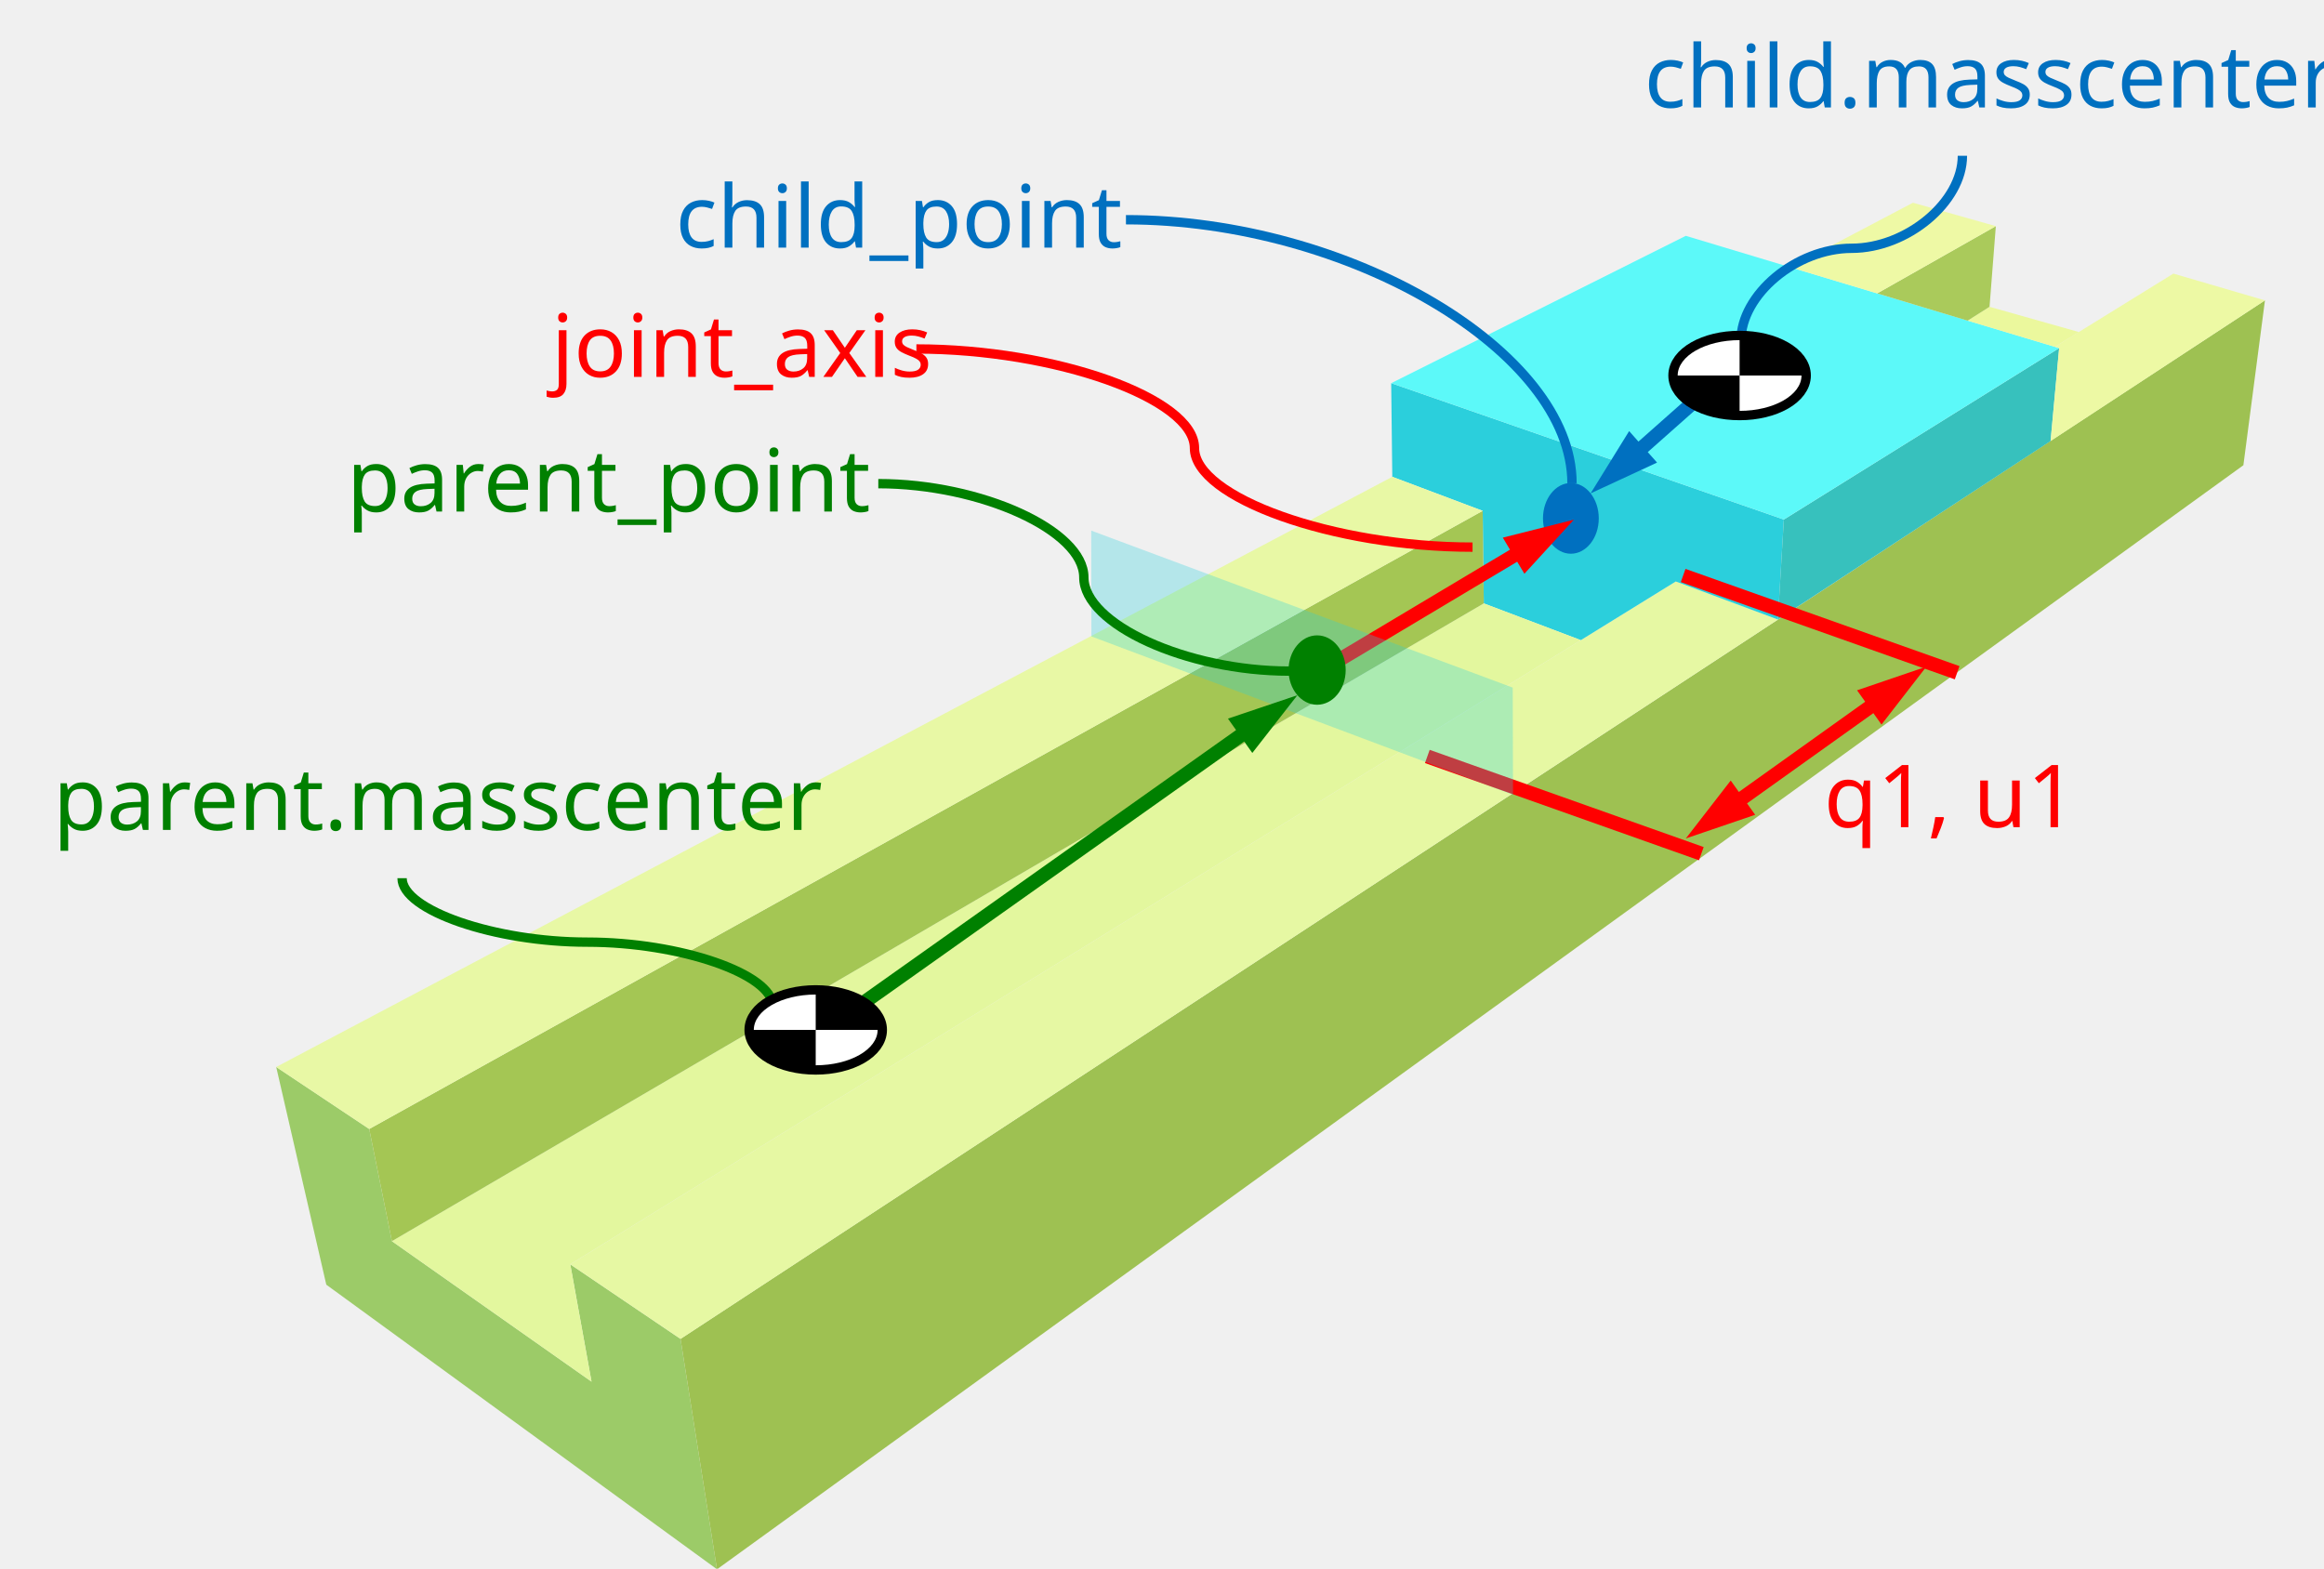
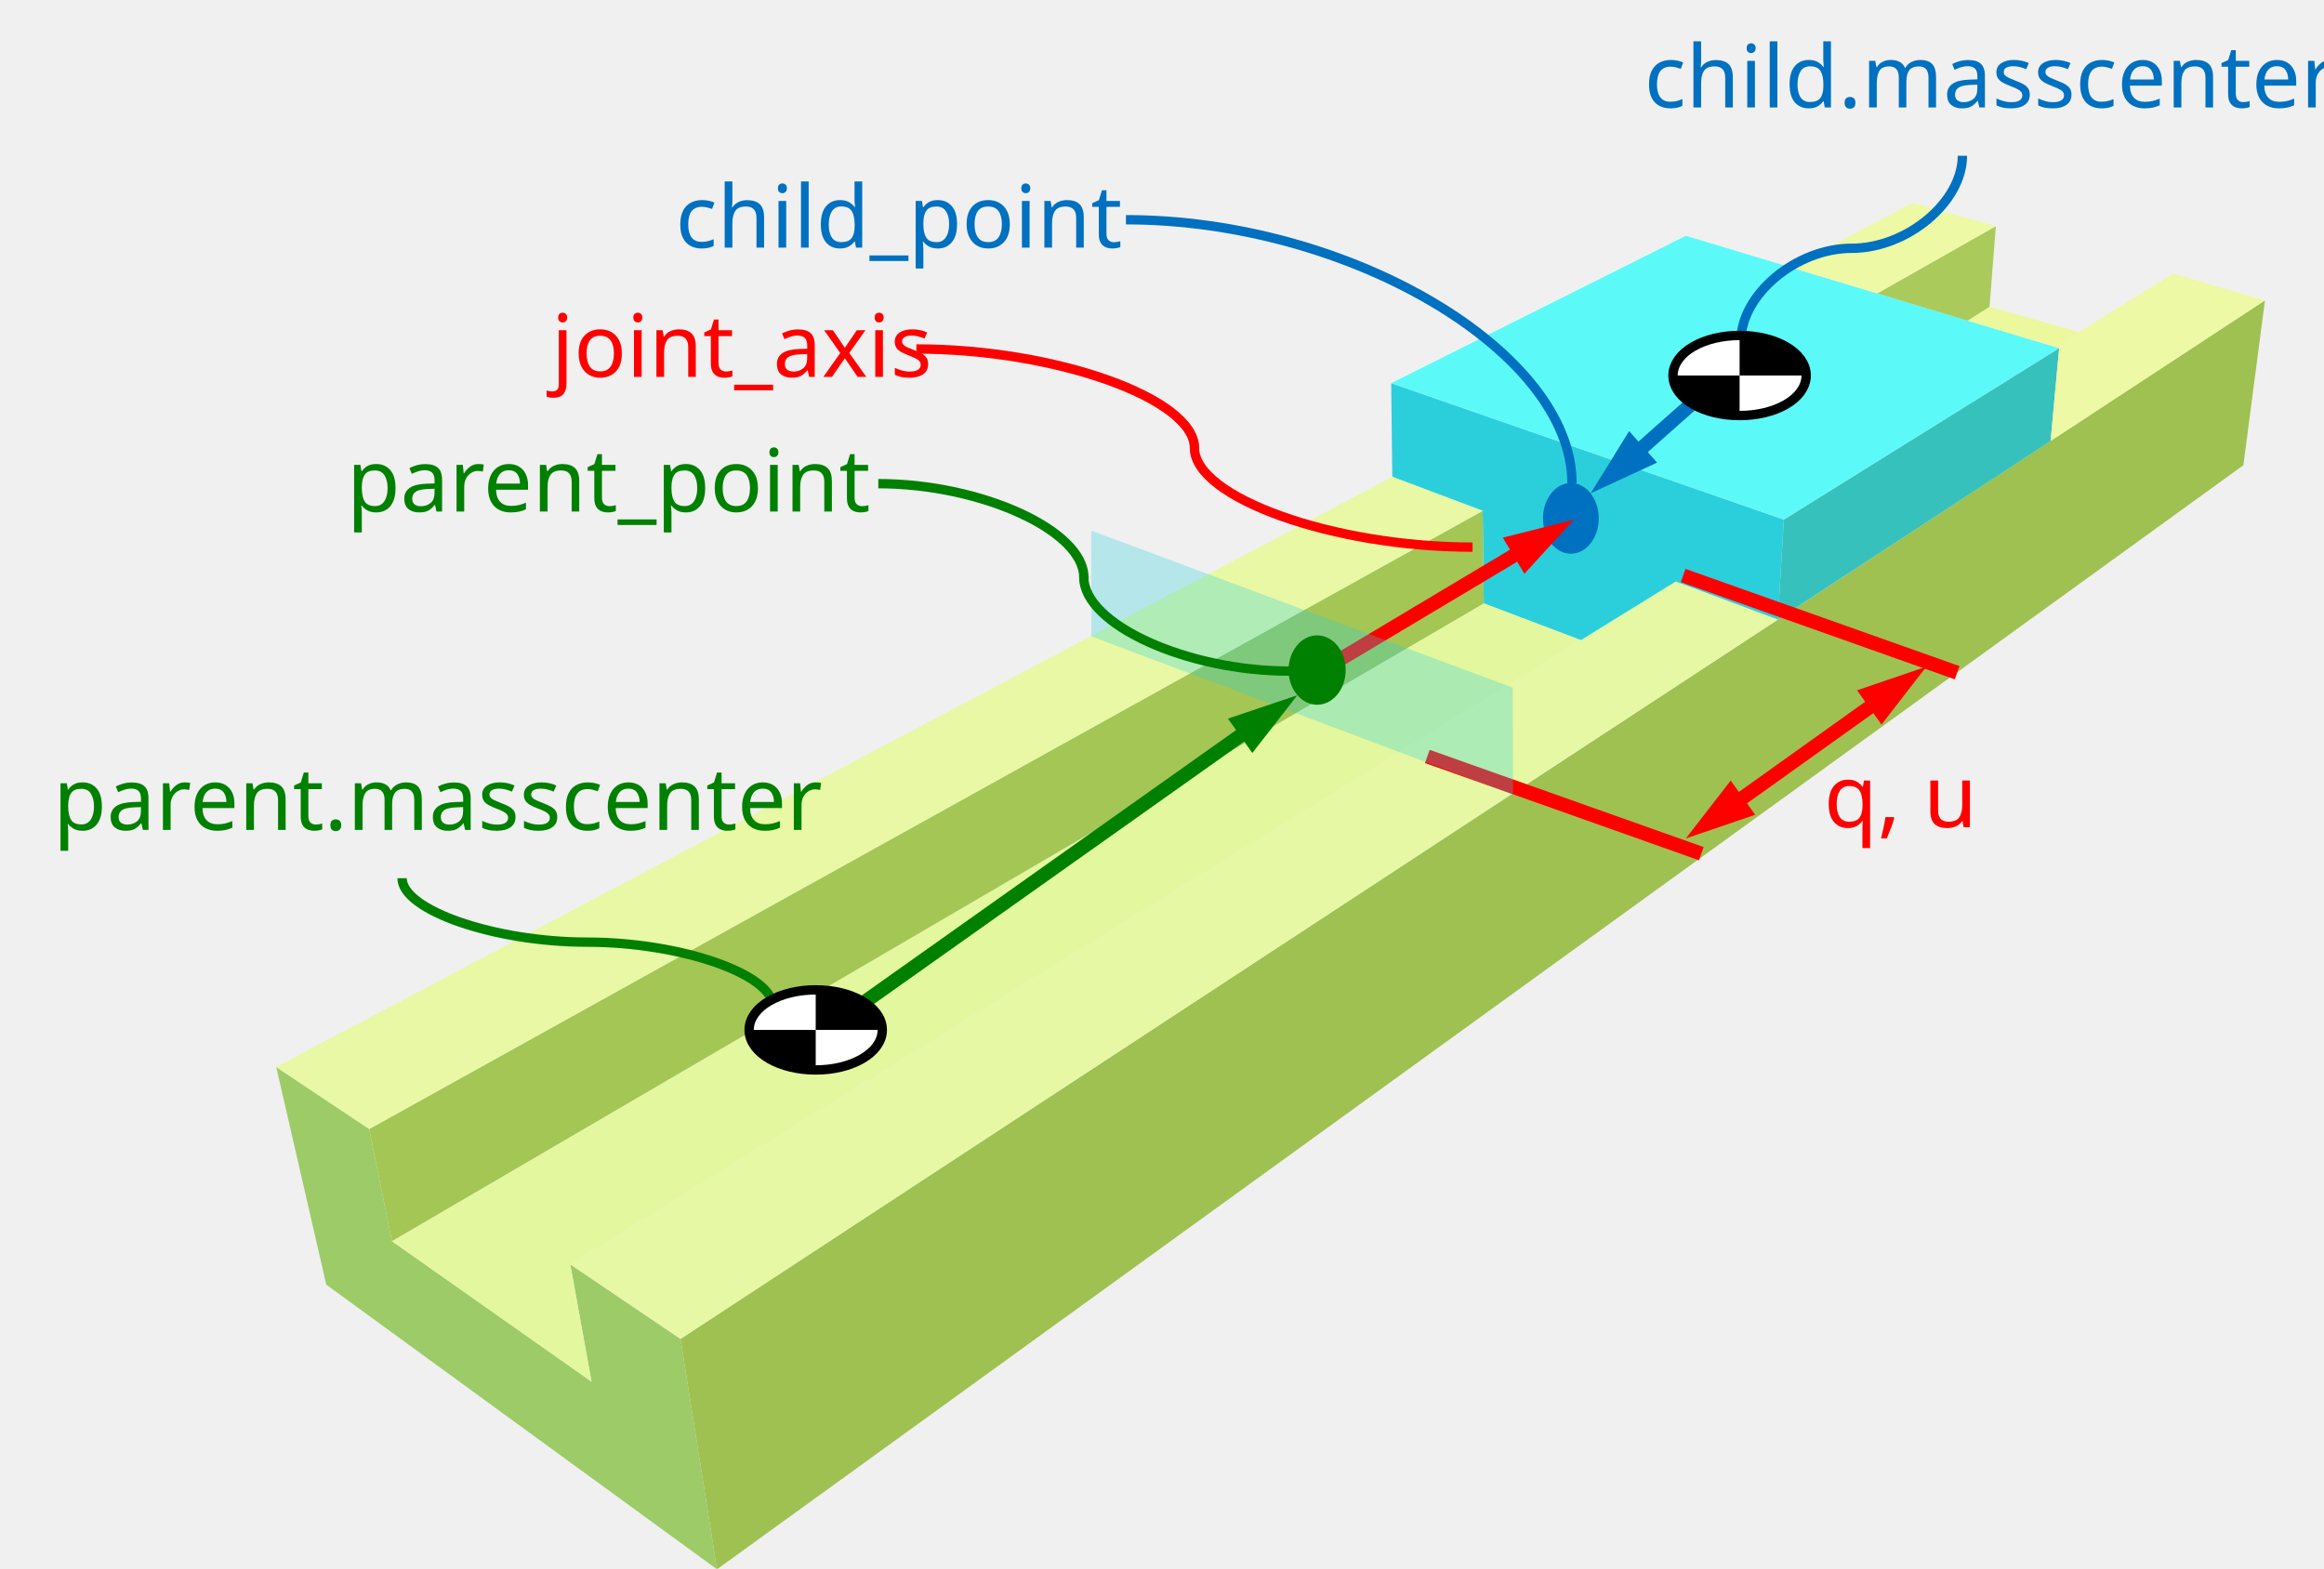
<svg xmlns="http://www.w3.org/2000/svg" width="1708" height="1153" xml:space="preserve" overflow="hidden">
  <defs>
    <clipPath id="clip0">
      <rect x="1107" y="762" width="1708" height="1153" />
    </clipPath>
    <clipPath id="clip1">
      <rect x="1310" y="910" width="1462" height="1006" />
    </clipPath>
    <clipPath id="clip2">
      <rect x="1310" y="910" width="1462" height="1006" />
    </clipPath>
    <clipPath id="clip3">
      <rect x="1310" y="910" width="1462" height="1006" />
    </clipPath>
    <clipPath id="clip4">
      <rect x="1908" y="1151" width="311" height="196" />
    </clipPath>
    <clipPath id="clip5">
      <rect x="1908" y="1151" width="311" height="196" />
    </clipPath>
    <clipPath id="clip6">
      <rect x="1908" y="1151" width="311" height="196" />
    </clipPath>
  </defs>
  <g clip-path="url(#clip0)" transform="translate(-1107 -762)">
    <g clip-path="url(#clip1)">
      <g clip-path="url(#clip2)">
        <g clip-path="url(#clip3)">
          <path d="M-668.497 885.624-381.351 1094.81-408.157 925.473-489.19 870.657-473.56 956.899-620.275 853.639-636.946 771.195-705.298 725.613Z" fill="#9CCB68" transform="matrix(1 0 0 1.00006 2015.3 820.583)" />
          <path d="M-381.351 1094.81 740.451 283.354 756.304 162.191-408.157 925.473Z" fill="#9EC152" transform="matrix(1 0 0 1.00006 2015.3 820.583)" />
          <path d="M-489.19 870.657 323.283 368.795 398.354 396.751-408.157 925.473Z" fill="#E6F8A3" transform="matrix(1 0 0 1.00006 2015.3 820.583)" />
          <path d="M323.283 368.795 253.501 411.906 182.187 384.896 181.375 316.862 114.953 291.856 114.141 223.038 402.714 323.267 398.354 396.751Z" fill="#2BCFDC" transform="matrix(1 0 0 1.00006 2015.3 820.583)" />
          <path d="M-620.275 853.639 182.187 384.896 253.501 411.906-489.19 870.657-473.56 956.899Z" fill="#E3F79E" transform="matrix(1 0 0 1.00006 2015.3 820.583)" />
          <path d="M-620.275 853.639-636.946 771.195 181.375 316.862 182.187 384.896Z" fill="#A4C654" transform="matrix(1 0 0 1.00006 2015.3 820.583)" />
          <path d="M-705.298 725.613 114.953 291.856 181.375 316.862-636.946 771.195Z" fill="#E8F8A5" transform="matrix(1 0 0 1.00006 2015.3 820.583)" />
          <path d="M402.714 323.267 605.048 197.282 598.76 265.566 398.354 396.751Z" fill="#37C1BD" transform="matrix(1 0 0 1.00006 2015.3 820.583)" />
          <path d="M114.141 223.038 330.671 114.751 605.048 197.282 402.714 323.267Z" fill="#5CF9F9" transform="matrix(1 0 0 1.00006 2015.3 820.583)" />
          <path d="M756.304 162.191 688.997 142.508 601.906 196.315 605.048 197.282 598.76 265.566Z" fill="#EDF9A4" transform="matrix(1 0 0 1.00006 2015.3 820.583)" />
          <path d="M601.906 196.315 619.554 185.458 553.884 166.899 537.801 177.102Z" fill="#EBF89D" transform="matrix(1 0 0 1.00006 2015.3 820.583)" />
          <path d="M553.884 166.899 558.523 107.626 471.327 157.058 537.801 177.102Z" fill="#AACA5B" transform="matrix(1 0 0 1.00006 2015.3 820.583)" />
          <path d="M558.523 107.626 497.601 90.412 407.523 137.861 471.327 157.058Z" fill="#EEF9A5" transform="matrix(1 0 0 1.00006 2015.3 820.583)" />
        </g>
      </g>
    </g>
    <path d="M2156 1318 2357.38 1389.46" stroke="#FF0000" stroke-width="10.312" stroke-miterlimit="8" fill="none" fill-rule="evenodd" />
    <path d="M2241 1143C2241 1128.64 2250.18 1117 2261.5 1117 2272.82 1117 2282 1128.64 2282 1143 2282 1157.36 2272.82 1169 2261.5 1169 2250.18 1169 2241 1157.36 2241 1143Z" fill="#0070C0" fill-rule="evenodd" />
    <path d="M3.42-3.859 46.126 33.993 39.285 41.711-3.42 3.859ZM49.107 22.856 77.434 68.633 28.586 46.008Z" fill="#0070C0" transform="matrix(-1 0 0 1 2353.43 1056)" />
    <path d="M2.644-4.426 149.475 83.291 144.186 92.144-2.644 4.426ZM150.337 71.794 186.669 111.518 134.471 98.353Z" fill="#FF0000" transform="matrix(1 0 0 -1 2077 1255.52)" />
    <g clip-path="url(#clip4)">
      <g clip-path="url(#clip5)">
        <g clip-path="url(#clip6)">
          <path d="M-109.788 413.617 200.083 530.068 199.871 451.246-109.902 335.841Z" fill="#2BCFDC" fill-opacity="0.3" transform="matrix(1 0 0 1 2018.9 816.159)" />
        </g>
      </g>
    </g>
    <path d="M2.982-4.206 286.615 196.866 280.651 205.279-2.982 4.206ZM288.373 185.471 321.491 227.911 270.48 210.71Z" fill="#008000" transform="matrix(1 0 0 -1 1739 1500.91)" />
-     <text fill="#FF0000" font-family="Calibri,Calibri_MSFontService,sans-serif" font-weight="400" font-size="64" transform="matrix(1 0 0 1 2447.49 1370)">q1, u1<tspan fill="#008000" font-size="64" x="-1301.45" y="2">parent.masscenter</tspan>
+     <text fill="#FF0000" font-family="Calibri,Calibri_MSFontService,sans-serif" font-weight="400" font-size="64" transform="matrix(1 0 0 1 2447.49 1370)">q, u<tspan fill="#008000" font-size="64" x="-1301.45" y="2">parent.masscenter</tspan>
      <tspan fill="#0070C0" font-size="64" x="-132.069" y="-529">child.masscenter</tspan>
      <tspan fill="#008000" font-size="64" x="-1085.66" y="-232">parent_point</tspan>
      <tspan fill="#0070C0" font-size="64" x="-844.036" y="-426">child_point</tspan>
    </text>
    <path d="M0 0C23.495 0 46.989 68.094 46.989 136.188 46.989 204.283 70.484 272.377 93.978 272.377" stroke="#008000" stroke-width="6.875" stroke-miterlimit="8" fill="none" fill-rule="evenodd" transform="matrix(1.83697e-16 1 1 -1.83697e-16 1402.5 1407.5)" />
    <path d="M0 0C96.868 0 193.736 163.908 193.736 327.817" stroke="#0070C0" stroke-width="6.875" stroke-miterlimit="8" fill="none" fill-rule="evenodd" transform="matrix(-1.83697e-16 -1 -1 1.83697e-16 2262.32 1117.24)" />
    <path d="M1661 1519C1661 1504.64 1681.37 1493 1706.5 1493 1731.63 1493 1752 1504.64 1752 1519 1752 1533.36 1731.63 1545 1706.5 1545 1681.37 1545 1661 1533.36 1661 1519Z" stroke="#000000" stroke-width="13.75" stroke-miterlimit="8" fill-rule="evenodd" />
    <path d="M1661 1519C1661 1504.64 1681.37 1493 1706.5 1493L1706.5 1519Z" fill="#FFFFFF" fill-rule="evenodd" />
    <path d="M1752 1519C1752 1533.36 1731.63 1545 1706.5 1545L1706.5 1519Z" fill="#FFFFFF" fill-rule="evenodd" />
    <path d="M2386.5 1012.5C2386.5 978.497 2427.19 944.498 2467.87 944.498 2508.56 944.498 2549.25 910.499 2549.25 876.5" stroke="#0070C0" stroke-width="6.875" stroke-miterlimit="8" fill="none" fill-rule="evenodd" />
    <path d="M2340 1038C2340 1023.64 2360.37 1012 2385.5 1012 2410.63 1012 2431 1023.64 2431 1038 2431 1052.36 2410.63 1064 2385.5 1064 2360.37 1064 2340 1052.36 2340 1038Z" stroke="#000000" stroke-width="13.75" stroke-miterlimit="8" fill-rule="evenodd" />
    <path d="M2340 1038C2340 1023.64 2360.37 1012 2385.5 1012L2385.5 1038Z" fill="#FFFFFF" fill-rule="evenodd" />
    <path d="M2431 1038C2431 1052.36 2410.63 1064 2385.5 1064L2385.5 1038Z" fill="#FFFFFF" fill-rule="evenodd" />
    <text fill="#FF0000" font-family="Calibri,Calibri_MSFontService,sans-serif" font-weight="400" font-size="64" transform="matrix(1 0 0 1 1512.25 1039)">joint_axis</text>
    <path d="M1780.5 1018.5C1882.68 1018.5 1984.86 1054.91 1984.86 1091.32 1984.86 1127.73 2087.05 1164.15 2189.23 1164.15" stroke="#FF0000" stroke-width="6.875" stroke-miterlimit="8" fill="none" fill-rule="evenodd" />
    <path d="M40.758 22.779 141.999 95.1 136.005 103.491 34.764 31.17ZM32.965 42.559 0 0 50.948 17.385ZM143.798 83.712 176.763 126.27 125.814 108.886Z" fill="#FF0000" transform="matrix(1 0 0 -1 2346 1378.27)" />
    <path d="M2344 1185 2545.38 1256.46" stroke="#FF0000" stroke-width="10.312" stroke-miterlimit="8" fill="none" fill-rule="evenodd" />
    <path d="M1752.5 1117.5C1828.02 1117.5 1903.55 1151.94 1903.55 1186.38 1903.55 1220.83 1979.07 1255.27 2054.59 1255.27" stroke="#008000" stroke-width="6.875" stroke-miterlimit="8" fill="none" fill-rule="evenodd" />
    <path d="M2054 1254.5C2054 1240.42 2063.4 1229 2075 1229 2086.6 1229 2096 1240.42 2096 1254.5 2096 1268.58 2086.6 1280 2075 1280 2063.4 1280 2054 1268.58 2054 1254.5Z" fill="#008000" fill-rule="evenodd" />
  </g>
</svg>
